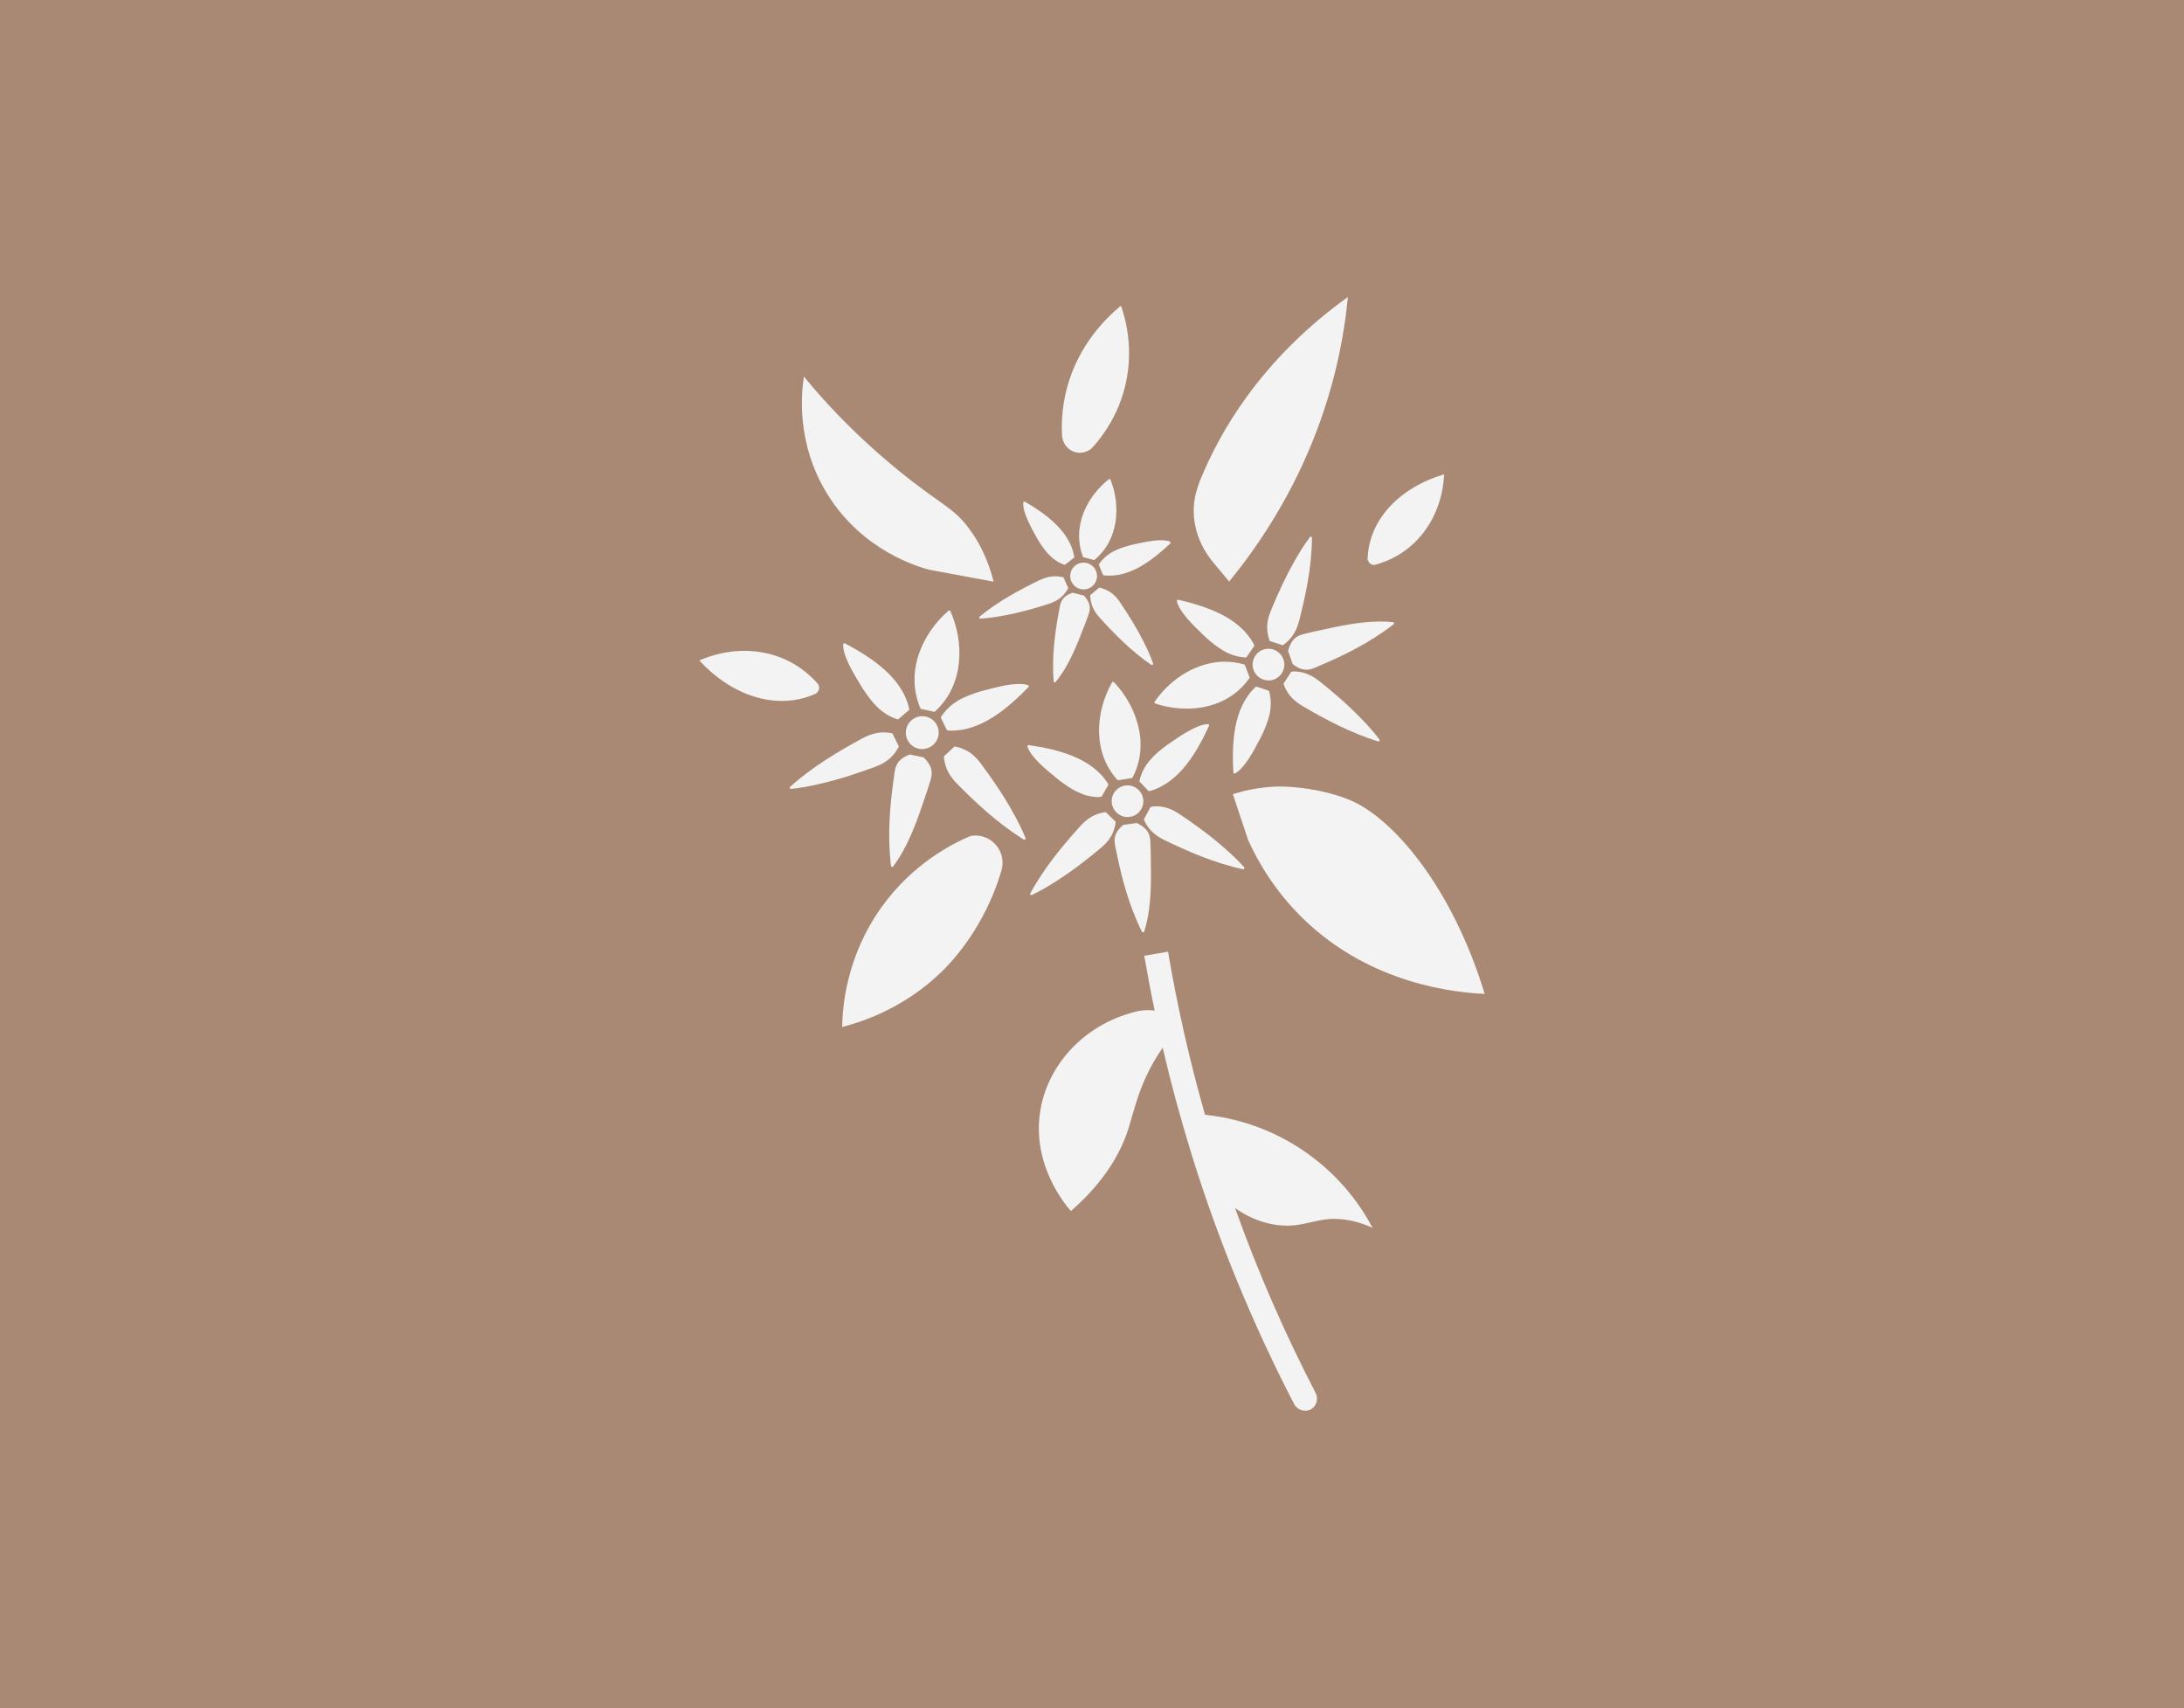
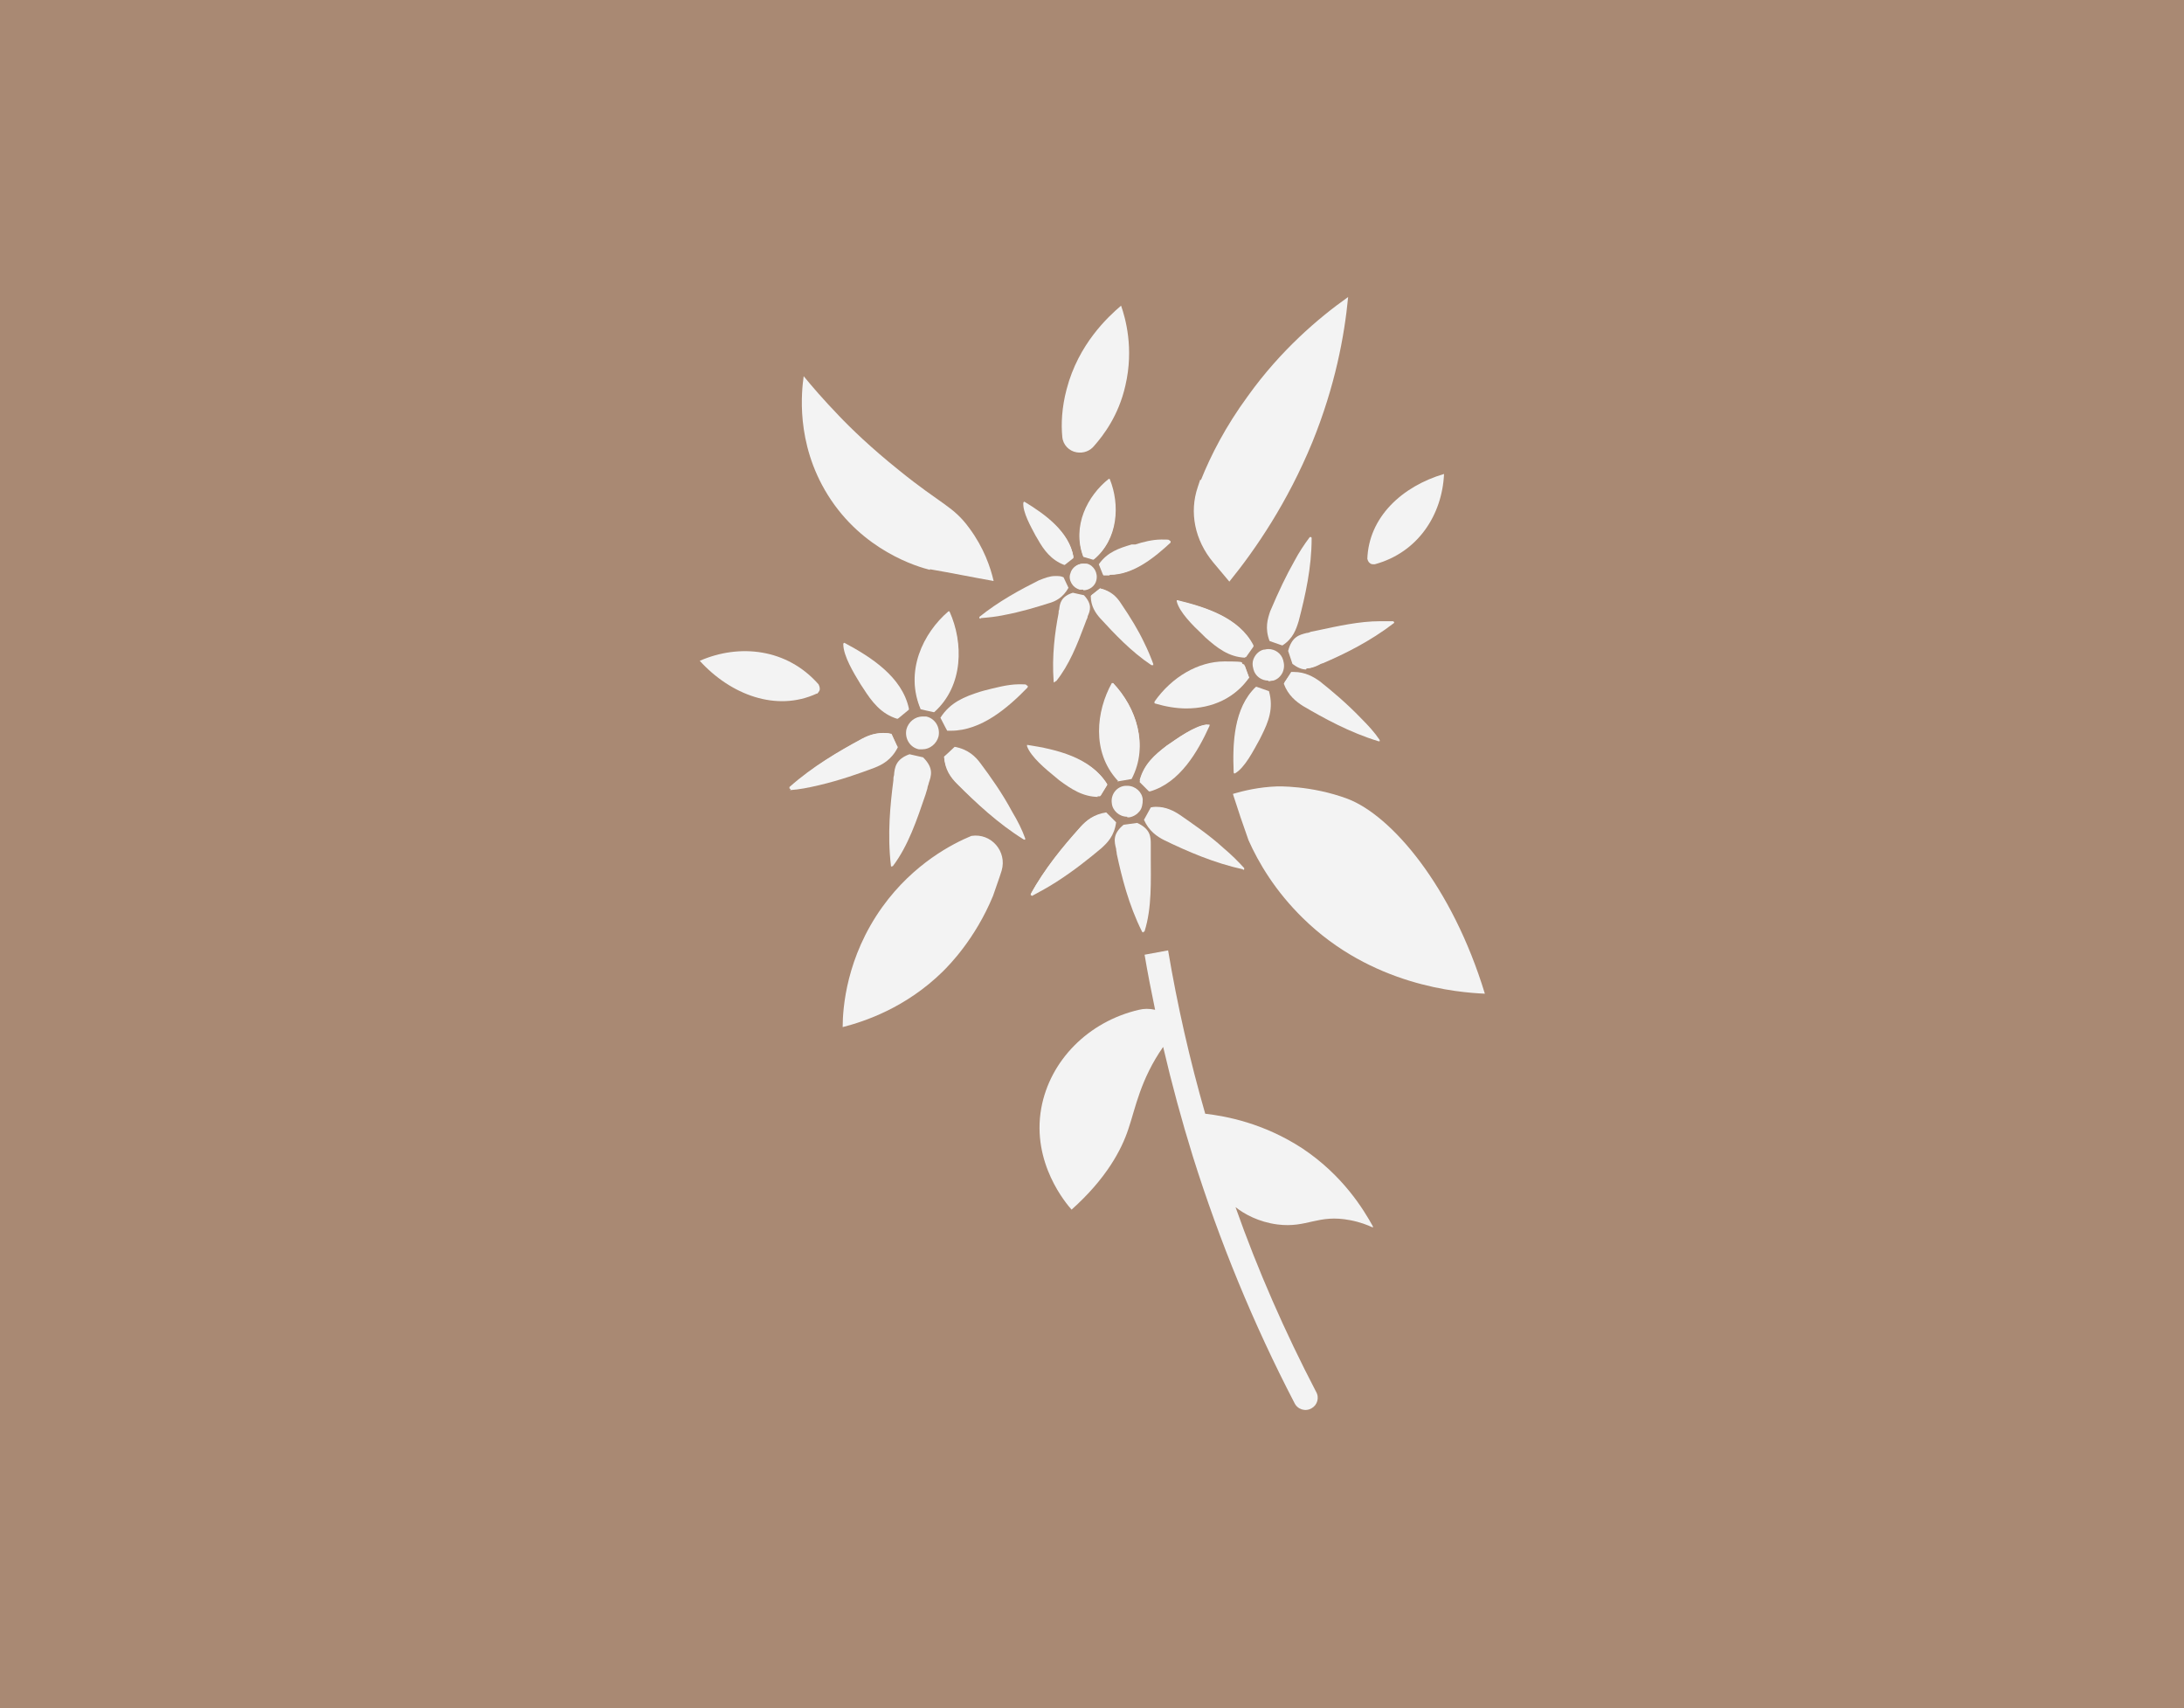
- <svg xmlns="http://www.w3.org/2000/svg" viewBox="0 0 353 276">
+ <svg xmlns="http://www.w3.org/2000/svg" version="1.1" viewBox="0 0 353 276">
  <defs>
    <style>
      .cls-1 {
        fill: #a98973;
      }

      .cls-2 {
        fill: #f3f3f3;
      }
    </style>
  </defs>
-   <g id="Capa_3" data-name="Capa 3">
-     <rect class="cls-1" x="-20.33" y="-12.78" width="393.65" height="317.22" />
-   </g>
-   <g id="Capa_2" data-name="Capa 2">
-     <g>
-       <path class="cls-2" d="M176.88,71.98c1.38-1.58,3.85-4.85,5-9.68,1.43-5.99,0-10.9-.7-12.9-2.15,1.77-6.88,6.2-8.77,13.46-.78,2.99-.86,5.67-.74,7.72.15,1.26,1.08,2.29,2.29,2.54,1.09.23,2.24-.22,2.92-1.14Z" />
-       <path class="cls-2" d="M221.04,90.44c.17-6.77,5.62-11.82,12.38-13.78-.31,6.56-4.18,12.74-11.19,14.63-.39.03-.62-.07-.75-.18-.26-.21-.43-.66-.43-.66h0Z" />
-       <path class="cls-2" d="M131.96,112.06c-6.53,3.01-13.89.19-18.93-5.32,6.4-2.78,14.1-1.99,19.18,3.8.21.36.22.62.18.8-.08.35-.43.72-.43.72h0Z" />
-       <path class="cls-2" d="M221.85,198.44c-.82-.37-2.07-.88-3.66-1.19-5.16-1.01-6.94,1.34-11.73.74-3.06-.39-5.42-1.73-6.84-2.75,3.64,10.19,7.99,20.16,12.97,29.79.57.97.21,2.22-.68,2.73-.97.55-2.28.16-2.79-.94-6.6-12.74-12.12-26.13-16.38-39.78-1.81-5.83-3.43-11.73-4.81-17.71-.02.02-.02.04-.04.06-3.72,5.34-4.52,10.01-5.57,13.23-1.13,3.45-3.55,8.14-9.23,13.11-.78-.88-6.47-7.52-4.91-16.44,1.36-7.71,7.6-14.03,15.8-15.88.84-.16,1.73-.21,2.65-.08-.62-2.94-1.17-5.9-1.68-8.86l3.84-.66c1.5,8.86,3.51,17.71,5.98,26.36,3.37.35,9.45,1.48,15.68,5.65,6.57,4.38,9.94,9.86,11.4,12.62Z" />
-       <path class="cls-2" d="M156.85,135.11s.08-.01.13-.02c3.2-.49,5.79,2.51,4.88,5.61-.38,1.29-.85,2.65-1.44,4.06-2.94,7-7.14,11.23-8.13,12.2-6.01,5.88-12.7,8.13-16.17,9.02.05-3.06.59-11.3,6.36-19.36,5.08-7.09,11.51-10.29,14.38-11.51Z" />
-       <path class="cls-2" d="M199.27,128.36c.82,2.47,1.65,4.95,2.47,7.42,1.62,3.56,4.32,8.22,8.8,12.61,11.1,10.85,25.02,12.04,29.43,12.24-5.29-17.4-15.05-28.79-22.23-31.51-5.87-2.22-11.43-2-11.43-2-2.95.12-5.36.7-7.05,1.23Z" />
-       <path class="cls-2" d="M150.34,92.12c-1.96-.51-10.85-3.08-16.52-12.11-5.33-8.49-4.22-17.01-3.88-19.15,1.32,1.62,3.22,3.84,5.66,6.36,1.92,1.98,5.18,5.19,9.66,8.85,6.92,5.64,8.76,5.82,11.43,9.44,2.3,3.13,3.36,6.3,3.9,8.5-3.42-.63-6.84-1.26-10.26-1.9Z" />
-       <path class="cls-2" d="M194.01,77.51l-.41,1.18c-1.43,4.08-.51,8.59,2.49,12.2l2.58,3.1c4.3-5.27,9.45-12.76,13.4-22.46,3.69-9.06,5.19-17.25,5.79-23.53-4.8,3.44-10.88,8.63-16.24,15.97-3.59,4.91-5.98,9.6-7.6,13.55Z" />
-       <g>
-         <path class="cls-2" d="M222.76,119.82c-4.56-1.38-8.75-3.67-12.25-5.72-1.15-.7-2.41-1.67-3.06-3.59l1.22-1.91.4-.09c1.91,0,3.25.85,4.19,1.59,1.9,1.52,4.38,3.58,6.68,5.96,1.17,1.19,2.16,2.33,3.02,3.46.05.07.05.16,0,.23-.04.05-.1.08-.16.08-.02,0-.04,0-.06,0Z" />
-         <path class="cls-2" d="M208.84,108.7c1.84-.07,3.15.63,4.32,1.54,2.32,1.86,4.58,3.79,6.66,5.95,1.05,1.07,2.07,2.2,3.01,3.44-4.35-1.32-8.32-3.43-12.2-5.71-1.26-.77-2.38-1.74-2.97-3.49l1.2-1.73h0Z" />
-         <path class="cls-2" d="M207.23,104.26l-2-.66c-.76-2.05-.34-3.59.15-4.83,1.38-3.34,2.57-5.83,3.85-8.08.82-1.46,1.63-2.73,2.48-3.87.04-.05.1-.08.16-.08.02,0,.04,0,.06.01.08.03.13.1.13.19-.05,4.74-1.02,9.22-2.07,13.36-.35,1.3-.93,2.78-2.59,3.94-.03.02-.07.04-.11.04-.02,0-.04,0-.06-.01Z" />
-         <path class="cls-2" d="M205.29,103.42c-.58-1.75-.28-3.2.27-4.58,1.14-2.75,2.35-5.46,3.84-8.06.73-1.31,1.54-2.6,2.46-3.85-.05,4.54-.96,8.95-2.06,13.31-.38,1.43-1.01,2.78-2.52,3.83l-2-.66h0Z" />
-         <path class="cls-2" d="M201.34,106.26c-2.71-.13-4.6-1.62-6.46-3.26l-.52-.5c-1.49-1.44-3.74-3.6-4.14-5.33-.02-.07,0-.13.05-.18.04-.04.09-.06.14-.06.02,0,.03,0,.04,0,4.52,1.06,9.99,2.84,12.26,7.31.03.06.03.14-.01.2l-1.2,1.73c-.04.05-.1.08-.16.08h0Z" />
-         <path class="cls-2" d="M190.41,97.13c4.59,1.07,9.91,2.83,12.13,7.21,0,0-1.2,1.73-1.2,1.73-2.65-.13-4.49-1.58-6.34-3.21-1.35-1.32-4.17-3.85-4.6-5.73h0Z" />
-         <path class="cls-2" d="M199.54,125.03s-.06,0-.09-.02c-.06-.03-.1-.09-.1-.16-.25-4.63-.07-10.39,3.58-13.82.04-.03.09-.05.13-.05.02,0,.04,0,.06.01.06.02,1.99.66,1.99.66.76,2.78-.14,5.01-1.19,7.25l-.33.63c-.96,1.84-2.41,4.61-3.96,5.47-.03.02-.06.02-.1.02Z" />
-         <path class="cls-2" d="M199.54,124.83c-.25-4.71-.06-10.31,3.52-13.67,0,0,2,.66,2,.66.62,2.58-.26,4.75-1.31,6.98-.89,1.66-2.53,5.08-4.21,6.02h0Z" />
-         <path class="cls-2" d="M211.15,108.24c-.72,0-1.44-.3-2.22-.92l-.73-2.09c.57-2.33,1.81-2.6,3.01-2.87.25-.05.49-.11.73-.18l1-.22c3.33-.74,6.78-1.51,10.17-1.51.68,0,1.36.03,2.03.1.08,0,.15.06.17.14.02.08,0,.16-.07.21-3.92,3.04-8.03,5-11.54,6.51-.25.09-.48.2-.7.3-.57.26-1.16.53-1.85.53Z" />
-         <path class="cls-2" d="M225.12,100.75c-3.59,2.79-7.42,4.73-11.49,6.48-1.35.5-2.51,1.58-4.57-.06l-.67-2c.66-2.56,2.24-2.38,3.62-2.8,4.25-.94,8.8-2.07,13.12-1.63h0Z" />
-         <path class="cls-2" d="M205.02,109.97c-1.1,0-2.08-.7-2.43-1.75-.22-.65-.17-1.34.14-1.95.3-.61.83-1.07,1.48-1.29.26-.09.54-.13.81-.13,1.1,0,2.08.7,2.43,1.75.22.65.17,1.34-.14,1.96-.3.61-.83,1.07-1.48,1.29-.26.09-.54.13-.81.13Z" />
-         <circle class="cls-2" cx="205.02" cy="107.41" r="2.37" />
-         <path class="cls-2" d="M191.78,114.52c-1.7,0-3.41-.27-5.06-.82-.06-.02-.1-.07-.12-.12s-.01-.12.02-.17c2.77-3.99,7.12-6.47,11.34-6.47,1.09,0,2.18.16,3.23.48l.8,2.12c-2.3,3.28-5.92,4.99-10.21,4.99Z" />
-         <path class="cls-2" d="M201.81,109.59c-3.44,4.69-9.72,5.66-15.03,3.92,3.19-4.59,8.79-7.59,14.36-5.92,0,0,.67,2,.67,2h0Z" />
+   <g>
+     <g id="Capa_1">
+       <g id="Capa_3">
+         <rect class="cls-1" x="-20.3" y="-12.8" width="393.7" height="317.2" />
      </g>
-       <g>
-         <path class="cls-2" d="M166.7,144.67c-.05,0-.1-.02-.14-.06-.06-.06-.07-.15-.03-.23,2.27-4.19,5.35-7.84,8.06-10.85.91-.99,2.12-2.03,4.13-2.28l1.62,1.58c-.28,2.17-1.37,3.33-2.39,4.2-1.88,1.56-4.39,3.58-7.18,5.35-1.4.91-2.71,1.65-3.99,2.27-.03.01-.06.02-.08.02Z" />
-         <path class="cls-2" d="M180.21,132.97c-.3,1.82-1.25,2.96-2.37,3.92-2.29,1.9-4.63,3.73-7.16,5.33-1.26.82-2.57,1.58-3.97,2.26,2.16-4,5.02-7.47,8.03-10.81,1-1.08,2.19-1.99,4.01-2.21l1.46,1.52h0Z" />
-         <path class="cls-2" d="M200.89,140.48c-4.65-1-9.02-2.94-12.67-4.7-1.2-.6-2.54-1.46-3.34-3.33l1.06-2c.41-.13.68-.14.92-.14,1.65,0,2.89.67,3.78,1.26,2.02,1.36,4.66,3.2,7.15,5.39,1.26,1.09,2.34,2.13,3.3,3.2.06.06.07.16.02.23-.04.06-.1.1-.17.1-.01,0-.03,0-.04,0Z" />
-         <path class="cls-2" d="M186.1,130.55c1.83-.22,3.19.37,4.43,1.18,2.47,1.66,4.88,3.4,7.12,5.38,1.14.98,2.24,2.02,3.28,3.18-4.44-.96-8.57-2.73-12.63-4.68-1.32-.66-2.52-1.54-3.25-3.23l1.05-1.83h0Z" />
-         <path class="cls-2" d="M185.75,127.87c-.05,0-.1-.02-.14-.06l-1.46-1.52c.62-2.81,2.46-4.37,4.44-5.86l.6-.41c1.71-1.17,4.28-2.95,6.05-2.99h0c.06,0,.13.03.16.09.04.06.04.13.01.19-1.94,4.22-4.78,9.22-9.62,10.55-.02,0-.03,0-.05,0Z" />
-         <path class="cls-2" d="M195.24,117.23c-1.97,4.28-4.76,9.14-9.49,10.45,0,0-1.46-1.52-1.46-1.52.66-2.57,2.45-4.08,4.42-5.56,1.56-1.05,4.6-3.31,6.53-3.36h0Z" />
-         <path class="cls-2" d="M177.64,128.83c-2.58,0-4.52-1.29-6.44-2.72l-.56-.46c-1.61-1.31-4.03-3.29-4.57-4.97-.02-.06,0-.13.04-.19.04-.04.09-.07.15-.07,0,0,.02,0,.03,0,4.59.68,10.19,2.01,12.82,6.28.04.06.04.14,0,.2l-1.05,1.83-.43.1Z" />
-         <path class="cls-2" d="M166.27,120.62c4.66.69,10.11,2.01,12.68,6.19,0,0-1.05,1.83-1.05,1.83-2.65.09-4.6-1.2-6.58-2.68-1.45-1.2-4.47-3.49-5.06-5.33h0Z" />
-         <path class="cls-2" d="M184.75,150.7c-.07,0-.14-.04-.18-.11-2.2-4.45-3.29-8.87-4.06-12.61-.04-.26-.1-.5-.15-.75-.28-1.2-.56-2.44,1.19-3.91l2.19-.3c2.17,1.03,2.19,2.3,2.21,3.53,0,.25,0,.51.03.75l.02,1.03c.07,4.12.15,8.37-1.06,12.22-.02.08-.09.13-.17.14,0,0,0,0-.02,0Z" />
-         <path class="cls-2" d="M184.75,150.51c-2.02-4.07-3.15-8.22-4.05-12.56-.22-1.42-1.05-2.77.97-4.47l2.09-.26c2.37,1.16,1.89,2.67,2.02,4.1.07,4.35.26,9.04-1.03,13.18h0Z" />
-         <path class="cls-2" d="M182.24,132.05c-1.29,0-2.38-.97-2.54-2.25-.17-1.4.83-2.68,2.23-2.85.1-.01.21-.02.31-.02,1.29,0,2.38.97,2.54,2.25.08.68-.1,1.35-.53,1.89-.42.54-1.03.88-1.71.96-.1.01-.21.02-.31.02Z" />
-         <circle class="cls-2" cx="182.24" cy="129.49" r="2.37" />
-         <path class="cls-2" d="M180.74,126.1c-.06,0-.11-.02-.14-.06-4.17-4.6-3.44-11.22-.86-15.74.03-.05.08-.09.15-.1,0,0,.02,0,.02,0,.05,0,.1.02.14.06,3.59,3.76,5.9,10.01,2.96,15.48,0,0-2.25.36-2.26.36Z" />
-         <path class="cls-2" d="M180.74,125.9c-3.9-4.3-3.61-10.65-.84-15.51,3.86,4.05,5.68,10.14,2.93,15.25,0,0-2.09.26-2.09.26h0Z" />
-       </g>
-       <g>
-         <path class="cls-2" d="M158.46,99.99c-.08,0-.15-.05-.18-.12-.03-.08,0-.17.06-.22,3.06-2.52,6.58-4.38,9.62-5.86.96-.45,1.75-.65,2.58-.65.44,0,.89.06,1.35.18l.78,1.74c-.9,1.63-2.11,2.18-3.18,2.54-1.93.62-4.5,1.39-7.22,1.88-1.37.26-2.61.43-3.79.5,0,0,0,0-.01,0Z" />
-         <path class="cls-2" d="M172.49,95.14c-.8,1.31-1.89,1.89-3.06,2.28-2.36.75-4.74,1.43-7.19,1.88-1.23.24-2.48.42-3.77.5,2.92-2.41,6.21-4.19,9.58-5.83,1.11-.52,2.31-.85,3.79-.45l.65,1.63h0Z" />
-         <path class="cls-2" d="M186.18,107.47s-.08-.01-.11-.03c-3.28-2.23-6.04-5.09-8.32-7.6-.74-.84-1.51-1.93-1.54-3.64l1.46-1.24c1.81.41,2.69,1.42,3.33,2.34,1.68,2.49,2.86,4.46,3.83,6.4.64,1.24,1.14,2.39,1.54,3.5.03.08,0,.17-.06.22-.04.03-.08.04-.12.04Z" />
-         <path class="cls-2" d="M177.79,95.12c1.48.4,2.35,1.28,3.05,2.3,1.39,2.06,2.7,4.15,3.81,6.38.57,1.11,1.1,2.26,1.53,3.48-3.13-2.13-5.76-4.79-8.28-7.57-.81-.92-1.46-1.98-1.5-3.51l1.38-1.08h0Z" />
-         <path class="cls-2" d="M179.31,93.04c-.3,0-.61-.02-.92-.05h0c-.1,0-.12-.04-.8-1.75,1.37-2.01,3.28-2.64,5.28-3.17l.59-.13c1.19-.26,2.83-.63,4.18-.63.59,0,1.07.07,1.44.21.06.02.11.08.12.14.01.07,0,.13-.06.18-2.57,2.42-6.02,5.2-9.83,5.2Z" />
-         <path class="cls-2" d="M189.01,87.7c-2.86,2.69-6.53,5.57-10.59,5.09,0,0-.65-1.63-.65-1.63,1.31-1.78,3.16-2.39,5.15-2.91,1.53-.32,4.59-1.12,6.09-.55h0Z" />
-         <path class="cls-2" d="M171.99,91.26c-2.13-.78-3.27-2.44-4.34-4.21l-.29-.53c-.83-1.52-2.09-3.81-1.97-5.28,0-.07.04-.13.1-.16.03-.01.06-.02.09-.02.03,0,.07,0,.1.03,3.34,1.97,7.25,4.75,7.95,8.88.01.07-.02.14-.07.19l-1.38,1.08s-.08.04-.12.04c-.02,0-.05,0-.07-.01Z" />
-         <path class="cls-2" d="M165.59,81.26c3.38,1.99,7.17,4.71,7.85,8.74,0,0-1.38,1.08-1.38,1.08-2.08-.76-3.18-2.37-4.24-4.13-.74-1.38-2.36-4.09-2.23-5.69h0Z" />
-         <path class="cls-2" d="M170.44,110.28c-.08-.02-.13-.09-.14-.17-.31-4.12.23-7.88.8-11.01.05-.21.08-.42.12-.63.15-.97.33-2.07,2.16-2.67l1.8.45c1.38,1.49.98,2.53.62,3.45-.08.2-.15.39-.21.59l-.31.81c-1.23,3.2-2.51,6.51-4.65,9.11-.04.05-.09.07-.15.07-.02,0-.04,0-.06,0Z" />
-         <path class="cls-2" d="M170.5,110.1c-.28-3.77.14-7.33.8-10.96.28-1.17.06-2.47,2.15-3.15l1.69.46c1.47,1.64.62,2.65.28,3.8-1.31,3.38-2.62,7.06-4.92,9.85h0Z" />
-         <path class="cls-2" d="M175.14,95.26c-.19,0-.38-.03-.57-.08-.56-.15-1.02-.51-1.31-1.01-.29-.5-.36-1.09-.21-1.64.25-.94,1.11-1.6,2.09-1.6.19,0,.38.03.57.08,1.15.31,1.84,1.5,1.53,2.65-.25.94-1.11,1.6-2.09,1.6Z" />
-         <circle class="cls-2" cx="175.14" cy="93.09" r="1.97" />
-         <path class="cls-2" d="M176.75,90.5l-1.69-.46c-1.92-4.99.73-9.88,4.14-12.57.03-.03.08-.04.12-.04.02,0,.03,0,.05,0,.06.02.11.06.13.12,1.6,4.04,1.42,9.6-2.57,12.91-.03.03-.08.04-.12.04-.02,0-.03,0-.05,0Z" />
-         <path class="cls-2" d="M175.11,89.86c-1.67-4.54.55-9.35,4.21-12.23,1.71,4.33,1.21,9.6-2.51,12.69,0,0-1.69-.46-1.69-.46h0Z" />
-       </g>
-       <g>
-         <path class="cls-2" d="M127.84,127.5c-.08,0-.15-.04-.18-.12-.03-.08-.02-.17.05-.22,3.68-3.32,7.98-5.82,11.69-7.84,1.26-.66,2.32-.95,3.43-.95.46,0,.94.05,1.41.16l1.04,2.11c-1.03,2.03-2.5,2.78-3.8,3.28-2.38.88-5.54,1.98-8.91,2.75-1.69.41-3.23.68-4.71.83,0,0-.01,0-.02,0Z" />
-         <path class="cls-2" d="M145.11,120.72c-.93,1.68-2.26,2.47-3.7,3.02-2.91,1.07-5.84,2.05-8.88,2.74-1.52.36-3.08.66-4.69.83,3.52-3.17,7.53-5.58,11.65-7.81,1.36-.71,2.84-1.19,4.71-.77l.9,2h0Z" />
-         <path class="cls-2" d="M165.58,135.72s-.07,0-.1-.03c-4.21-2.6-7.83-6.02-10.8-9.03-.97-1.01-1.98-2.32-2.12-4.43l1.73-1.59c2.23.42,3.37,1.62,4.22,2.73,1.51,2.04,3.46,4.77,5.13,7.78.86,1.52,1.56,2.92,2.12,4.29.03.08,0,.17-.06.22-.04.03-.08.05-.13.05Z" />
-         <path class="cls-2" d="M154.42,120.8c1.87.42,3,1.48,3.93,2.7,1.84,2.49,3.6,5.04,5.12,7.76.78,1.36,1.49,2.77,2.11,4.27-4.03-2.49-7.46-5.67-10.76-9-1.07-1.11-1.93-2.39-2.06-4.31l1.67-1.43h0Z" />
-         <path class="cls-2" d="M153.84,118.08c-.24,0-.47,0-.71-.03q-.14-.05-1.07-2.11c1.59-2.53,3.93-3.42,6.39-4.19l.73-.19c1.61-.43,3.81-1.02,5.54-1.02.56,0,1.04.06,1.43.19.06.02.11.07.13.14.02.07,0,.13-.05.18-3.19,3.27-7.48,7.03-12.4,7.03Z" />
-         <path class="cls-2" d="M166.09,110.91c-3.43,3.52-7.86,7.32-12.95,6.94,0,0-.9-2-.9-2,1.54-2.3,3.82-3.15,6.27-3.92,1.9-.49,5.67-1.65,7.58-1.02h0Z" />
-         <path class="cls-2" d="M145.05,116.25c-2.69-.85-4.2-2.85-5.63-5l-.39-.64c-1.12-1.84-2.81-4.63-2.75-6.46,0-.07.04-.13.1-.16.03-.02.06-.03.1-.03.03,0,.06,0,.09.02,4.27,2.27,9.3,5.53,10.39,10.62.02.07-.01.15-.07.19-.05.04-1.66,1.42-1.66,1.42-.04.03-.08.05-.13.05-.02,0-.04,0-.06,0Z" />
-         <path class="cls-2" d="M136.48,104.15c4.34,2.31,9.22,5.49,10.29,10.49,0,0-1.67,1.43-1.67,1.43-2.64-.84-4.1-2.79-5.52-4.92-1-1.69-3.17-4.98-3.11-6.99h0Z" />
-         <path class="cls-2" d="M144.15,140.1c-.08-.02-.13-.09-.14-.17-.61-5.13-.14-9.85.4-13.79.05-.27.08-.53.11-.79.15-1.27.3-2.58,2.53-3.41l2.25.47c1.76,1.76,1.34,3.01.93,4.22-.08.25-.17.5-.23.75l-.34,1.01c-1.36,4.07-2.78,8.28-5.3,11.64-.04.05-.1.08-.16.08-.02,0-.03,0-.05,0Z" />
-         <path class="cls-2" d="M144.2,139.91c-.56-4.7-.23-9.16.4-13.74.28-1.47-.06-3.09,2.51-4.05l2.14.48c1.92,1.97.92,3.28.55,4.73-1.45,4.29-2.89,8.97-5.61,12.58h0Z" />
-         <path class="cls-2" d="M149.07,121.07c-.19,0-.39-.02-.58-.06-1.43-.32-2.34-1.74-2.02-3.18.27-1.21,1.36-2.08,2.59-2.08.19,0,.39.02.58.06,1.43.32,2.34,1.74,2.02,3.17-.27,1.21-1.36,2.08-2.6,2.08Z" />
-         <circle class="cls-2" cx="149.07" cy="118.41" r="2.46" />
-         <path class="cls-2" d="M148.8,114.56c-2.63-6.08.4-12.32,4.5-15.85.04-.03.08-.05.13-.05.01,0,.03,0,.04,0,.06.01.11.05.14.11,2.21,4.94,2.3,11.88-2.49,16.22-.04.03-.08.05-.13.05-.01,0-2.18-.48-2.18-.48Z" />
-         <path class="cls-2" d="M148.84,114.37c-2.33-5.59.17-11.71,4.58-15.51,2.38,5.32,2.04,11.93-2.44,15.99,0,0-2.14-.48-2.14-.48h0Z" />
+       <g id="Capa_2">
+         <g>
+           <path class="cls-2" d="M176.9,72c1.4-1.6,3.9-4.8,5-9.7,1.4-6,0-10.9-.7-12.9-2.1,1.8-6.9,6.2-8.8,13.5-.8,3-.9,5.7-.7,7.7.1,1.3,1.1,2.3,2.3,2.5,1.1.2,2.2-.2,2.9-1.1h0Z" />
+           <path class="cls-2" d="M221,90.4c.2-6.8,5.6-11.8,12.4-13.8-.3,6.6-4.2,12.7-11.2,14.6-.4,0-.6,0-.8-.2-.3-.2-.4-.7-.4-.7h0Z" />
+           <path class="cls-2" d="M132,112.1c-6.5,3-13.9.2-18.9-5.3,6.4-2.8,14.1-2,19.2,3.8.2.4.2.6.2.8,0,.3-.4.7-.4.7h0Z" />
+           <path class="cls-2" d="M221.9,198.4c-.8-.4-2.1-.9-3.7-1.2-5.2-1-6.9,1.3-11.7.7-3.1-.4-5.4-1.7-6.8-2.8,3.6,10.2,8,20.2,13,29.8.6,1,.2,2.2-.7,2.7-1,.6-2.3.2-2.8-.9-6.6-12.7-12.1-26.1-16.4-39.8-1.8-5.8-3.4-11.7-4.8-17.7,0,0,0,0,0,0-3.7,5.3-4.5,10-5.6,13.2-1.1,3.4-3.6,8.1-9.2,13.1-.8-.9-6.5-7.5-4.9-16.4,1.4-7.7,7.6-14,15.8-15.9.8-.2,1.7-.2,2.6,0-.6-2.9-1.2-5.9-1.7-8.9l3.8-.7c1.5,8.9,3.5,17.7,6,26.4,3.4.4,9.4,1.5,15.7,5.6,6.6,4.4,9.9,9.9,11.4,12.6h0Z" />
+           <path class="cls-2" d="M156.9,135.1s0,0,.1,0c3.2-.5,5.8,2.5,4.9,5.6-.4,1.3-.9,2.6-1.4,4.1-2.9,7-7.1,11.2-8.1,12.2-6,5.9-12.7,8.1-16.2,9,0-3.1.6-11.3,6.4-19.4,5.1-7.1,11.5-10.3,14.4-11.5h0Z" />
+           <path class="cls-2" d="M199.3,128.4c.8,2.5,1.6,4.9,2.5,7.4,1.6,3.6,4.3,8.2,8.8,12.6,11.1,10.9,25,12,29.4,12.2-5.3-17.4-15.1-28.8-22.2-31.5-5.9-2.2-11.4-2-11.4-2-2.9.1-5.4.7-7.1,1.2h0Z" />
+           <path class="cls-2" d="M150.3,92.1c-2-.5-10.9-3.1-16.5-12.1-5.3-8.5-4.2-17-3.9-19.2,1.3,1.6,3.2,3.8,5.7,6.4,1.9,2,5.2,5.2,9.7,8.8,6.9,5.6,8.8,5.8,11.4,9.4,2.3,3.1,3.4,6.3,3.9,8.5-3.4-.6-6.8-1.3-10.3-1.9h0Z" />
+           <path class="cls-2" d="M194,77.5l-.4,1.2c-1.4,4.1-.5,8.6,2.5,12.2l2.6,3.1c4.3-5.3,9.4-12.8,13.4-22.5,3.7-9.1,5.2-17.2,5.8-23.5-4.8,3.4-10.9,8.6-16.2,16-3.6,4.9-6,9.6-7.6,13.6h0Z" />
+           <g>
+             <path class="cls-2" d="M222.8,119.8c-4.6-1.4-8.8-3.7-12.2-5.7-1.1-.7-2.4-1.7-3.1-3.6l1.2-1.9h.4c1.9,0,3.2.8,4.2,1.5,1.9,1.5,4.4,3.6,6.7,6,1.2,1.2,2.2,2.3,3,3.5,0,0,0,.2,0,.2,0,0-.1,0-.2,0h0,0Z" />
+             <path class="cls-2" d="M208.8,108.7c1.8,0,3.1.6,4.3,1.5,2.3,1.9,4.6,3.8,6.7,5.9,1.1,1.1,2.1,2.2,3,3.4-4.4-1.3-8.3-3.4-12.2-5.7-1.3-.8-2.4-1.7-3-3.5l1.2-1.7h0Z" />
+             <path class="cls-2" d="M207.2,104.3l-2-.7c-.8-2.1-.3-3.6.1-4.8,1.4-3.3,2.6-5.8,3.9-8.1.8-1.5,1.6-2.7,2.5-3.9,0,0,.1,0,.2,0s0,0,0,0c0,0,.1,0,.1.2,0,4.7-1,9.2-2.1,13.4-.4,1.3-.9,2.8-2.6,3.9,0,0,0,0-.1,0s0,0,0,0h0Z" />
+             <path class="cls-2" d="M205.3,103.4c-.6-1.8-.3-3.2.3-4.6,1.1-2.8,2.4-5.5,3.8-8.1.7-1.3,1.5-2.6,2.5-3.8,0,4.5-1,8.9-2.1,13.3-.4,1.4-1,2.8-2.5,3.8l-2-.7h0Z" />
+             <path class="cls-2" d="M201.3,106.3c-2.7-.1-4.6-1.6-6.5-3.3l-.5-.5c-1.5-1.4-3.7-3.6-4.1-5.3,0,0,0-.1,0-.2,0,0,0,0,.1,0h0c4.5,1.1,10,2.8,12.3,7.3,0,0,0,.1,0,.2l-1.2,1.7c0,0-.1,0-.2,0h0Z" />
+             <path class="cls-2" d="M190.4,97.1c4.6,1.1,9.9,2.8,12.1,7.2l-1.2,1.7c-2.6-.1-4.5-1.6-6.3-3.2-1.4-1.3-4.2-3.8-4.6-5.7h0Z" />
+             <path class="cls-2" d="M199.5,125s0,0,0,0c0,0-.1,0-.1-.2-.2-4.6,0-10.4,3.6-13.8,0,0,0,0,.1,0s0,0,0,0c0,0,2,.7,2,.7.8,2.8-.1,5-1.2,7.2l-.3.6c-1,1.8-2.4,4.6-4,5.5,0,0,0,0-.1,0h0Z" />
+             <path class="cls-2" d="M199.5,124.8c-.2-4.7,0-10.3,3.5-13.7l2,.7c.6,2.6-.3,4.8-1.3,7-.9,1.7-2.5,5.1-4.2,6h0Z" />
+             <path class="cls-2" d="M211.1,108.2c-.7,0-1.4-.3-2.2-.9l-.7-2.1c.6-2.3,1.8-2.6,3-2.9.2,0,.5-.1.7-.2l1-.2c3.3-.7,6.8-1.5,10.2-1.5s1.4,0,2,0c0,0,.1,0,.2.1s0,.2,0,.2c-3.9,3-8,5-11.5,6.5-.2,0-.5.2-.7.3-.6.3-1.2.5-1.9.5h0Z" />
+             <path class="cls-2" d="M225.1,100.7c-3.6,2.8-7.4,4.7-11.5,6.5-1.4.5-2.5,1.6-4.6,0l-.7-2c.7-2.6,2.2-2.4,3.6-2.8,4.2-.9,8.8-2.1,13.1-1.6h0Z" />
+             <path class="cls-2" d="M205,110c-1.1,0-2.1-.7-2.4-1.8-.2-.7-.2-1.3.1-1.9.3-.6.8-1.1,1.5-1.3.3,0,.5-.1.8-.1,1.1,0,2.1.7,2.4,1.8.2.7.2,1.3-.1,2-.3.6-.8,1.1-1.5,1.3-.3,0-.5.1-.8.1h0Z" />
+             <circle class="cls-2" cx="205" cy="107.4" r="2.4" />
+             <path class="cls-2" d="M191.8,114.5c-1.7,0-3.4-.3-5.1-.8,0,0-.1,0-.1-.1s0-.1,0-.2c2.8-4,7.1-6.5,11.3-6.5s2.2.2,3.2.5l.8,2.1c-2.3,3.3-5.9,5-10.2,5h0Z" />
+             <path class="cls-2" d="M201.8,109.6c-3.4,4.7-9.7,5.7-15,3.9,3.2-4.6,8.8-7.6,14.4-5.9l.7,2h0Z" />
+           </g>
+           <g>
+             <path class="cls-2" d="M166.7,144.7c0,0-.1,0-.1,0,0,0,0-.1,0-.2,2.3-4.2,5.4-7.8,8.1-10.9.9-1,2.1-2,4.1-2.3l1.6,1.6c-.3,2.2-1.4,3.3-2.4,4.2-1.9,1.6-4.4,3.6-7.2,5.4-1.4.9-2.7,1.6-4,2.3,0,0,0,0,0,0h0Z" />
+             <path class="cls-2" d="M180.2,133c-.3,1.8-1.2,3-2.4,3.9-2.3,1.9-4.6,3.7-7.2,5.3-1.3.8-2.6,1.6-4,2.3,2.2-4,5-7.5,8-10.8,1-1.1,2.2-2,4-2.2l1.5,1.5h0Z" />
+             <path class="cls-2" d="M200.9,140.5c-4.6-1-9-2.9-12.7-4.7-1.2-.6-2.5-1.5-3.3-3.3l1.1-2c.4-.1.7-.1.9-.1,1.6,0,2.9.7,3.8,1.3,2,1.4,4.7,3.2,7.1,5.4,1.3,1.1,2.3,2.1,3.3,3.2,0,0,0,.2,0,.2,0,0-.1.1-.2.1h0Z" />
+             <path class="cls-2" d="M186.1,130.5c1.8-.2,3.2.4,4.4,1.2,2.5,1.7,4.9,3.4,7.1,5.4,1.1,1,2.2,2,3.3,3.2-4.4-1-8.6-2.7-12.6-4.7-1.3-.7-2.5-1.5-3.2-3.2l1.1-1.8h0Z" />
+             <path class="cls-2" d="M185.8,127.9c0,0-.1,0-.1,0l-1.5-1.5c.6-2.8,2.5-4.4,4.4-5.9l.6-.4c1.7-1.2,4.3-2.9,6.1-3h0c0,0,.1,0,.2,0,0,0,0,.1,0,.2-1.9,4.2-4.8,9.2-9.6,10.6h0,0Z" />
+             <path class="cls-2" d="M195.2,117.2c-2,4.3-4.8,9.1-9.5,10.4l-1.5-1.5c.7-2.6,2.4-4.1,4.4-5.6,1.6-1.1,4.6-3.3,6.5-3.4h0Z" />
+             <path class="cls-2" d="M177.6,128.8c-2.6,0-4.5-1.3-6.4-2.7l-.6-.5c-1.6-1.3-4-3.3-4.6-5,0,0,0-.1,0-.2,0,0,0,0,.1,0h0c4.6.7,10.2,2,12.8,6.3,0,0,0,.1,0,.2l-1.1,1.8h-.4c0,.1,0,.1,0,.1Z" />
+             <path class="cls-2" d="M166.3,120.6c4.7.7,10.1,2,12.7,6.2l-1.1,1.8c-2.6,0-4.6-1.2-6.6-2.7-1.4-1.2-4.5-3.5-5.1-5.3h0Z" />
+             <path class="cls-2" d="M184.8,150.7c0,0-.1,0-.2-.1-2.2-4.4-3.3-8.9-4.1-12.6,0-.3-.1-.5-.1-.8-.3-1.2-.6-2.4,1.2-3.9l2.2-.3c2.2,1,2.2,2.3,2.2,3.5,0,.2,0,.5,0,.8v1c0,4.1.2,8.4-1,12.2,0,0,0,.1-.2.1h0Z" />
+             <path class="cls-2" d="M184.8,150.5c-2-4.1-3.1-8.2-4.1-12.6-.2-1.4-1.1-2.8,1-4.5l2.1-.3c2.4,1.2,1.9,2.7,2,4.1,0,4.4.3,9-1,13.2h0Z" />
+             <path class="cls-2" d="M182.2,132c-1.3,0-2.4-1-2.5-2.2-.2-1.4.8-2.7,2.2-2.8.1,0,.2,0,.3,0,1.3,0,2.4,1,2.5,2.2,0,.7-.1,1.4-.5,1.9-.4.5-1,.9-1.7,1-.1,0-.2,0-.3,0h0Z" />
+             <circle class="cls-2" cx="182.2" cy="129.5" r="2.4" />
+             <path class="cls-2" d="M180.7,126.1c0,0-.1,0-.1,0-4.2-4.6-3.4-11.2-.9-15.7,0,0,0,0,.1,0h0c0,0,.1,0,.1,0,3.6,3.8,5.9,10,3,15.5,0,0-2.2.4-2.3.4h0Z" />
+             <path class="cls-2" d="M180.7,125.9c-3.9-4.3-3.6-10.7-.8-15.5,3.9,4.1,5.7,10.1,2.9,15.2l-2.1.3h0Z" />
+           </g>
+           <g>
+             <path class="cls-2" d="M158.5,100c0,0-.1,0-.2-.1,0,0,0-.2,0-.2,3.1-2.5,6.6-4.4,9.6-5.9,1-.4,1.8-.7,2.6-.7s.9,0,1.4.2l.8,1.7c-.9,1.6-2.1,2.2-3.2,2.5-1.9.6-4.5,1.4-7.2,1.9-1.4.3-2.6.4-3.8.5h0Z" />
+             <path class="cls-2" d="M172.5,95.1c-.8,1.3-1.9,1.9-3.1,2.3-2.4.8-4.7,1.4-7.2,1.9-1.2.2-2.5.4-3.8.5,2.9-2.4,6.2-4.2,9.6-5.8,1.1-.5,2.3-.8,3.8-.4l.6,1.6h0Z" />
+             <path class="cls-2" d="M186.2,107.5s0,0-.1,0c-3.3-2.2-6-5.1-8.3-7.6-.7-.8-1.5-1.9-1.5-3.6l1.5-1.2c1.8.4,2.7,1.4,3.3,2.3,1.7,2.5,2.9,4.5,3.8,6.4.6,1.2,1.1,2.4,1.5,3.5,0,0,0,.2,0,.2,0,0,0,0-.1,0h0Z" />
+             <path class="cls-2" d="M177.8,95.1c1.5.4,2.4,1.3,3.1,2.3,1.4,2.1,2.7,4.2,3.8,6.4.6,1.1,1.1,2.3,1.5,3.5-3.1-2.1-5.8-4.8-8.3-7.6-.8-.9-1.5-2-1.5-3.5l1.4-1.1h0Z" />
+             <path class="cls-2" d="M179.3,93c-.3,0-.6,0-.9,0h0c-.1,0-.1,0-.8-1.8,1.4-2,3.3-2.6,5.3-3.2h.6c1.2-.4,2.8-.8,4.2-.8s1.1,0,1.4.2c0,0,.1,0,.1.1,0,0,0,.1,0,.2-2.6,2.4-6,5.2-9.8,5.2h0Z" />
+             <path class="cls-2" d="M189,87.7c-2.9,2.7-6.5,5.6-10.6,5.1l-.6-1.6c1.3-1.8,3.2-2.4,5.1-2.9,1.5-.3,4.6-1.1,6.1-.6h0Z" />
+             <path class="cls-2" d="M172,91.3c-2.1-.8-3.3-2.4-4.3-4.2l-.3-.5c-.8-1.5-2.1-3.8-2-5.3,0,0,0-.1.1-.2,0,0,0,0,0,0s0,0,.1,0c3.3,2,7.2,4.8,7.9,8.9,0,0,0,.1,0,.2l-1.4,1.1s0,0-.1,0,0,0,0,0h0Z" />
+             <path class="cls-2" d="M165.6,81.3c3.4,2,7.2,4.7,7.9,8.7l-1.4,1.1c-2.1-.8-3.2-2.4-4.2-4.1-.7-1.4-2.4-4.1-2.2-5.7h0Z" />
+             <path class="cls-2" d="M170.4,110.3c0,0-.1,0-.1-.2-.3-4.1.2-7.9.8-11,0-.2,0-.4.1-.6.1-1,.3-2.1,2.2-2.7l1.8.4c1.4,1.5,1,2.5.6,3.4,0,.2-.1.4-.2.6l-.3.8c-1.2,3.2-2.5,6.5-4.6,9.1,0,0,0,0-.1,0h0,0Z" />
+             <path class="cls-2" d="M170.5,110.1c-.3-3.8.1-7.3.8-11,.3-1.2,0-2.5,2.1-3.2l1.7.5c1.5,1.6.6,2.7.3,3.8-1.3,3.4-2.6,7.1-4.9,9.8h0Z" />
+             <path class="cls-2" d="M175.1,95.3c-.2,0-.4,0-.6,0-.6-.2-1-.5-1.3-1s-.4-1.1-.2-1.6c.2-.9,1.1-1.6,2.1-1.6s.4,0,.6,0c1.1.3,1.8,1.5,1.5,2.7-.2.9-1.1,1.6-2.1,1.6h0Z" />
+             <circle class="cls-2" cx="175.1" cy="93.1" r="2" />
+             <path class="cls-2" d="M176.8,90.5l-1.7-.5c-1.9-5,.7-9.9,4.1-12.6,0,0,0,0,.1,0h0c0,0,.1,0,.1.1,1.6,4,1.4,9.6-2.6,12.9,0,0,0,0-.1,0h0Z" />
+             <path class="cls-2" d="M175.1,89.9c-1.7-4.5.6-9.3,4.2-12.2,1.7,4.3,1.2,9.6-2.5,12.7l-1.7-.5h0Z" />
+           </g>
+           <g>
+             <path class="cls-2" d="M127.8,127.5c0,0-.2,0-.2-.1s0-.2,0-.2c3.7-3.3,8-5.8,11.7-7.8,1.3-.7,2.3-.9,3.4-.9s.9,0,1.4.2l1,2.1c-1,2-2.5,2.8-3.8,3.3-2.4.9-5.5,2-8.9,2.8-1.7.4-3.2.7-4.7.8h0,0Z" />
+             <path class="cls-2" d="M145.1,120.7c-.9,1.7-2.3,2.5-3.7,3-2.9,1.1-5.8,2.1-8.9,2.7-1.5.4-3.1.7-4.7.8,3.5-3.2,7.5-5.6,11.6-7.8,1.4-.7,2.8-1.2,4.7-.8l.9,2h0Z" />
+             <path class="cls-2" d="M165.6,135.7s0,0-.1,0c-4.2-2.6-7.8-6-10.8-9-1-1-2-2.3-2.1-4.4l1.7-1.6c2.2.4,3.4,1.6,4.2,2.7,1.5,2,3.5,4.8,5.1,7.8.9,1.5,1.6,2.9,2.1,4.3,0,0,0,.2,0,.2,0,0,0,0-.1,0h0Z" />
+             <path class="cls-2" d="M154.4,120.8c1.9.4,3,1.5,3.9,2.7,1.8,2.5,3.6,5,5.1,7.8.8,1.4,1.5,2.8,2.1,4.3-4-2.5-7.5-5.7-10.8-9-1.1-1.1-1.9-2.4-2.1-4.3l1.7-1.4h0Z" />
+             <path class="cls-2" d="M153.8,118.1c-.2,0-.5,0-.7,0,0,0-.4-.7-1.1-2.1,1.6-2.5,3.9-3.4,6.4-4.2l.7-.2c1.6-.4,3.8-1,5.5-1s1,0,1.4.2c0,0,.1,0,.1.1s0,.1,0,.2c-3.2,3.3-7.5,7-12.4,7h0Z" />
+             <path class="cls-2" d="M166.1,110.9c-3.4,3.5-7.9,7.3-12.9,6.9l-.9-2c1.5-2.3,3.8-3.2,6.3-3.9,1.9-.5,5.7-1.7,7.6-1h0Z" />
+             <path class="cls-2" d="M145.1,116.2c-2.7-.8-4.2-2.8-5.6-5l-.4-.6c-1.1-1.8-2.8-4.6-2.8-6.5,0,0,0-.1.1-.2,0,0,0,0,.1,0s0,0,0,0c4.3,2.3,9.3,5.5,10.4,10.6,0,0,0,.2,0,.2,0,0-1.7,1.4-1.7,1.4,0,0,0,0-.1,0h0,0Z" />
+             <path class="cls-2" d="M136.5,104.1c4.3,2.3,9.2,5.5,10.3,10.5l-1.7,1.4c-2.6-.8-4.1-2.8-5.5-4.9-1-1.7-3.2-5-3.1-7h0Z" />
+             <path class="cls-2" d="M144.1,140.1c0,0-.1,0-.1-.2-.6-5.1-.1-9.9.4-13.8,0-.3,0-.5.1-.8.1-1.3.3-2.6,2.5-3.4l2.2.5c1.8,1.8,1.3,3,.9,4.2,0,.2-.2.5-.2.8l-.3,1c-1.4,4.1-2.8,8.3-5.3,11.6,0,0-.1,0-.2,0h0,0Z" />
+             <path class="cls-2" d="M144.2,139.9c-.6-4.7-.2-9.2.4-13.7.3-1.5,0-3.1,2.5-4.1l2.1.5c1.9,2,.9,3.3.6,4.7-1.4,4.3-2.9,9-5.6,12.6h0Z" />
+             <path class="cls-2" d="M149.1,121.1c-.2,0-.4,0-.6,0-1.4-.3-2.3-1.7-2-3.2.3-1.2,1.4-2.1,2.6-2.1s.4,0,.6,0c1.4.3,2.3,1.7,2,3.2-.3,1.2-1.4,2.1-2.6,2.1h0Z" />
+             <circle class="cls-2" cx="149.1" cy="118.4" r="2.5" />
+             <path class="cls-2" d="M148.8,114.6c-2.6-6.1.4-12.3,4.5-15.8,0,0,0,0,.1,0h0c0,0,.1,0,.1.1,2.2,4.9,2.3,11.9-2.5,16.2,0,0,0,0-.1,0s-2.2-.5-2.2-.5h0Z" />
+             <path class="cls-2" d="M148.8,114.4c-2.3-5.6.2-11.7,4.6-15.5,2.4,5.3,2,11.9-2.4,16l-2.1-.5h0Z" />
+           </g>
+         </g>
      </g>
    </g>
  </g>
</svg>
